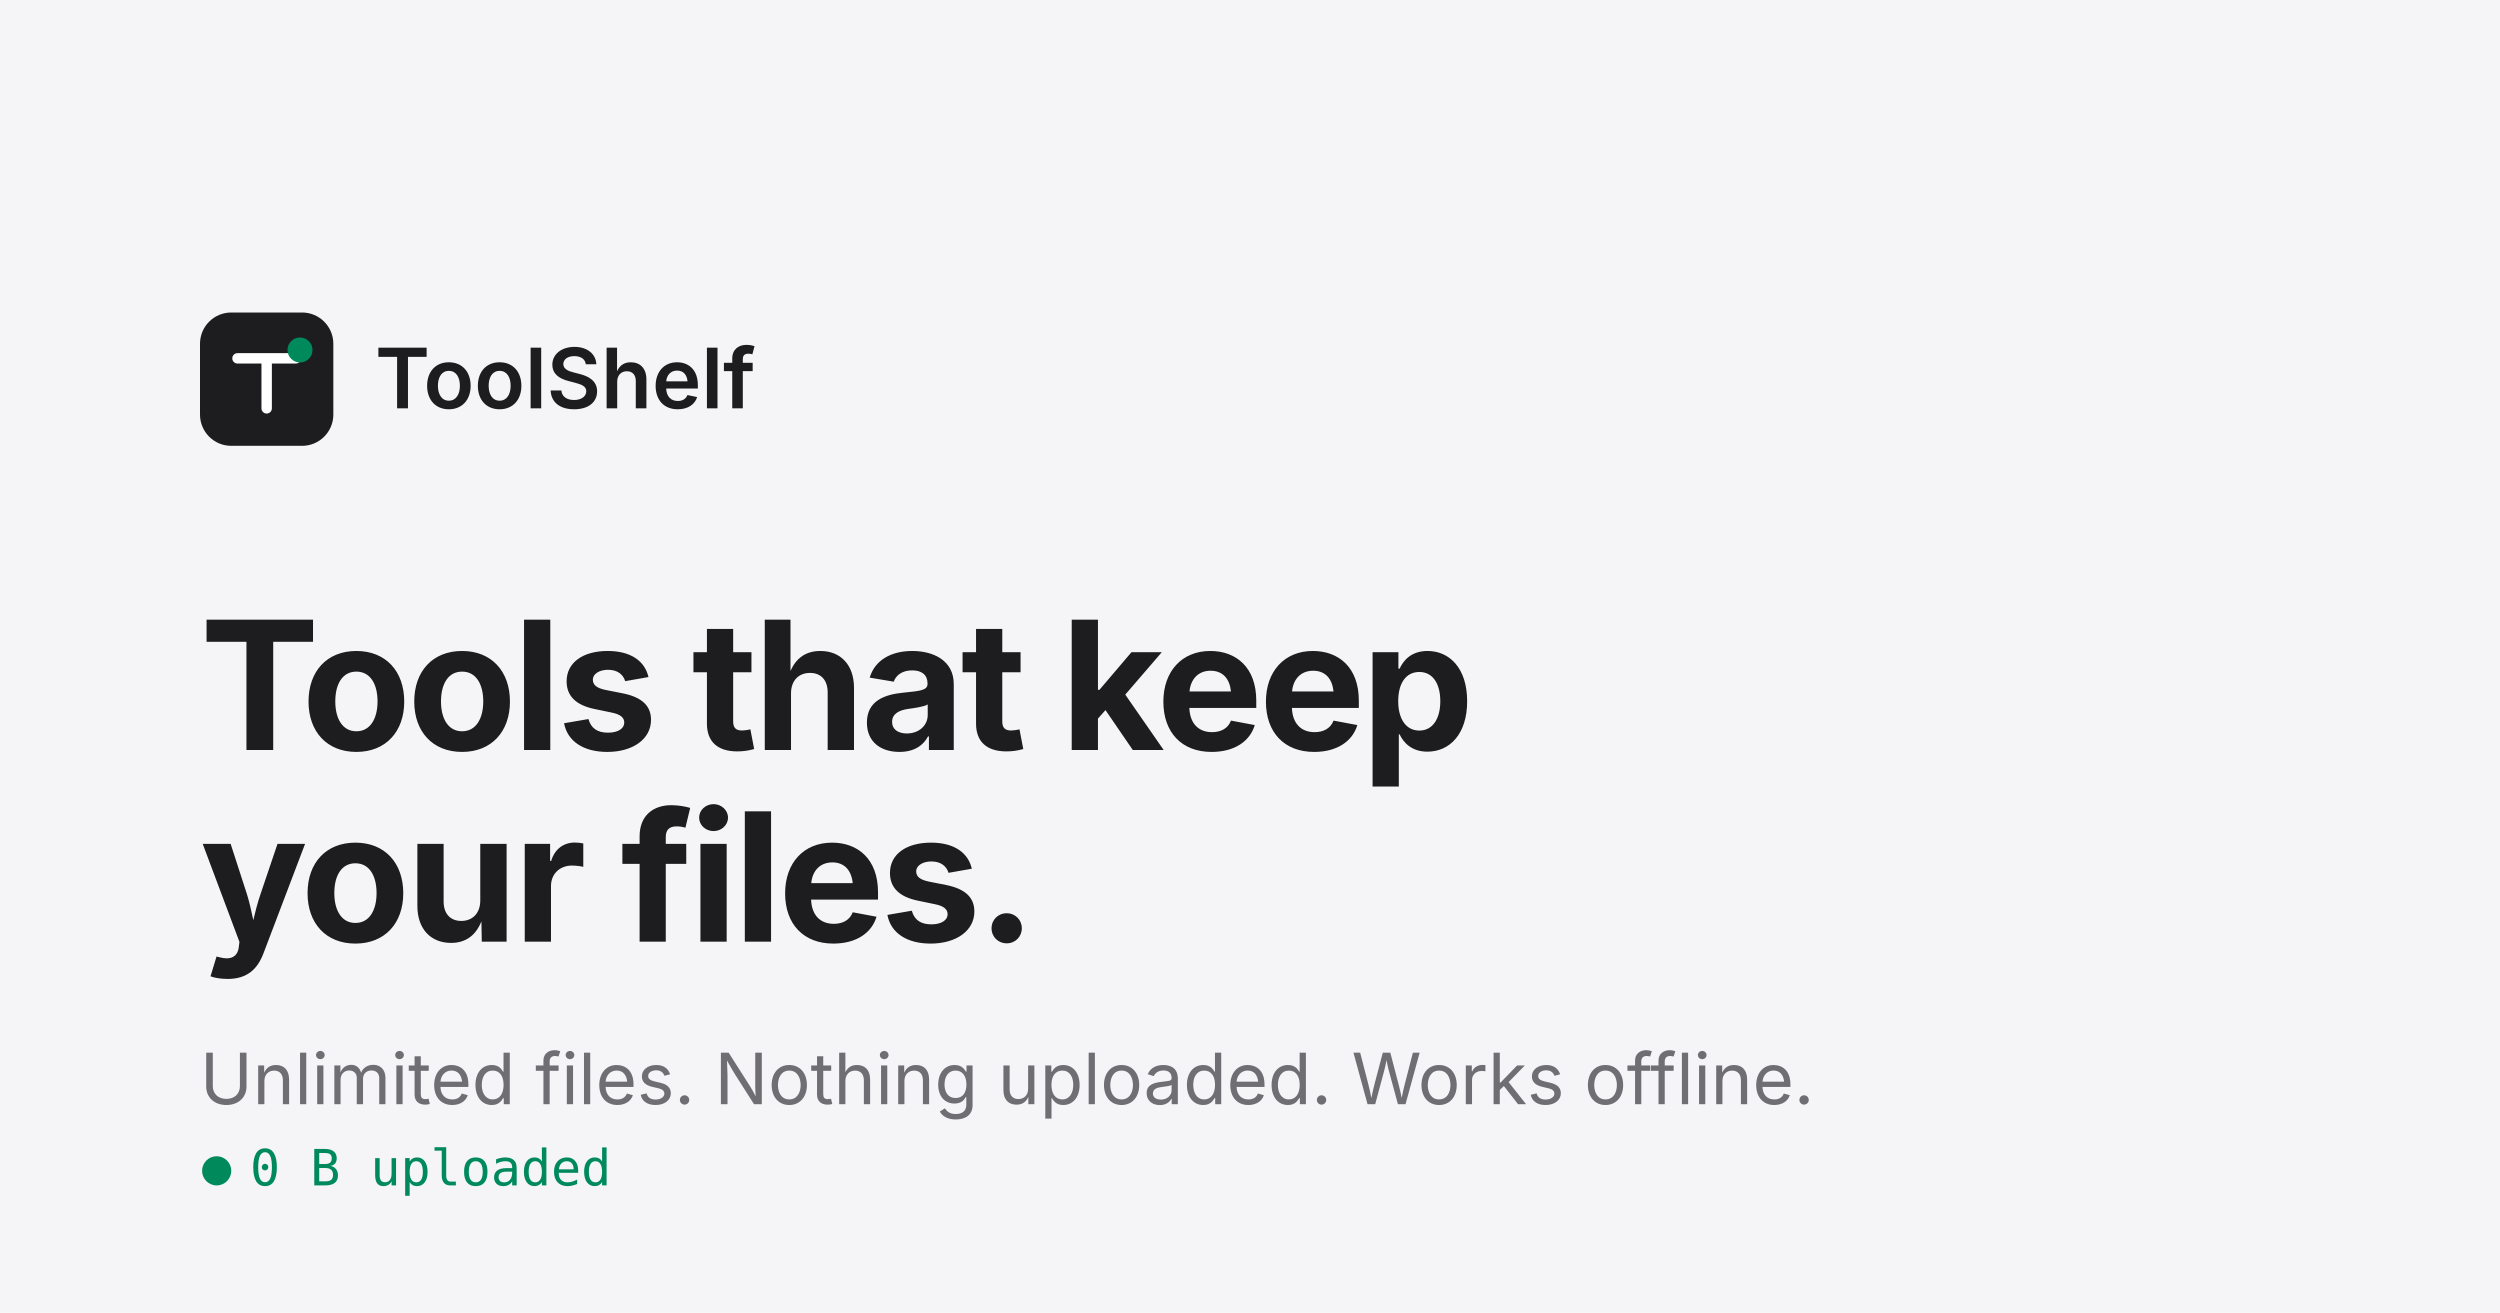
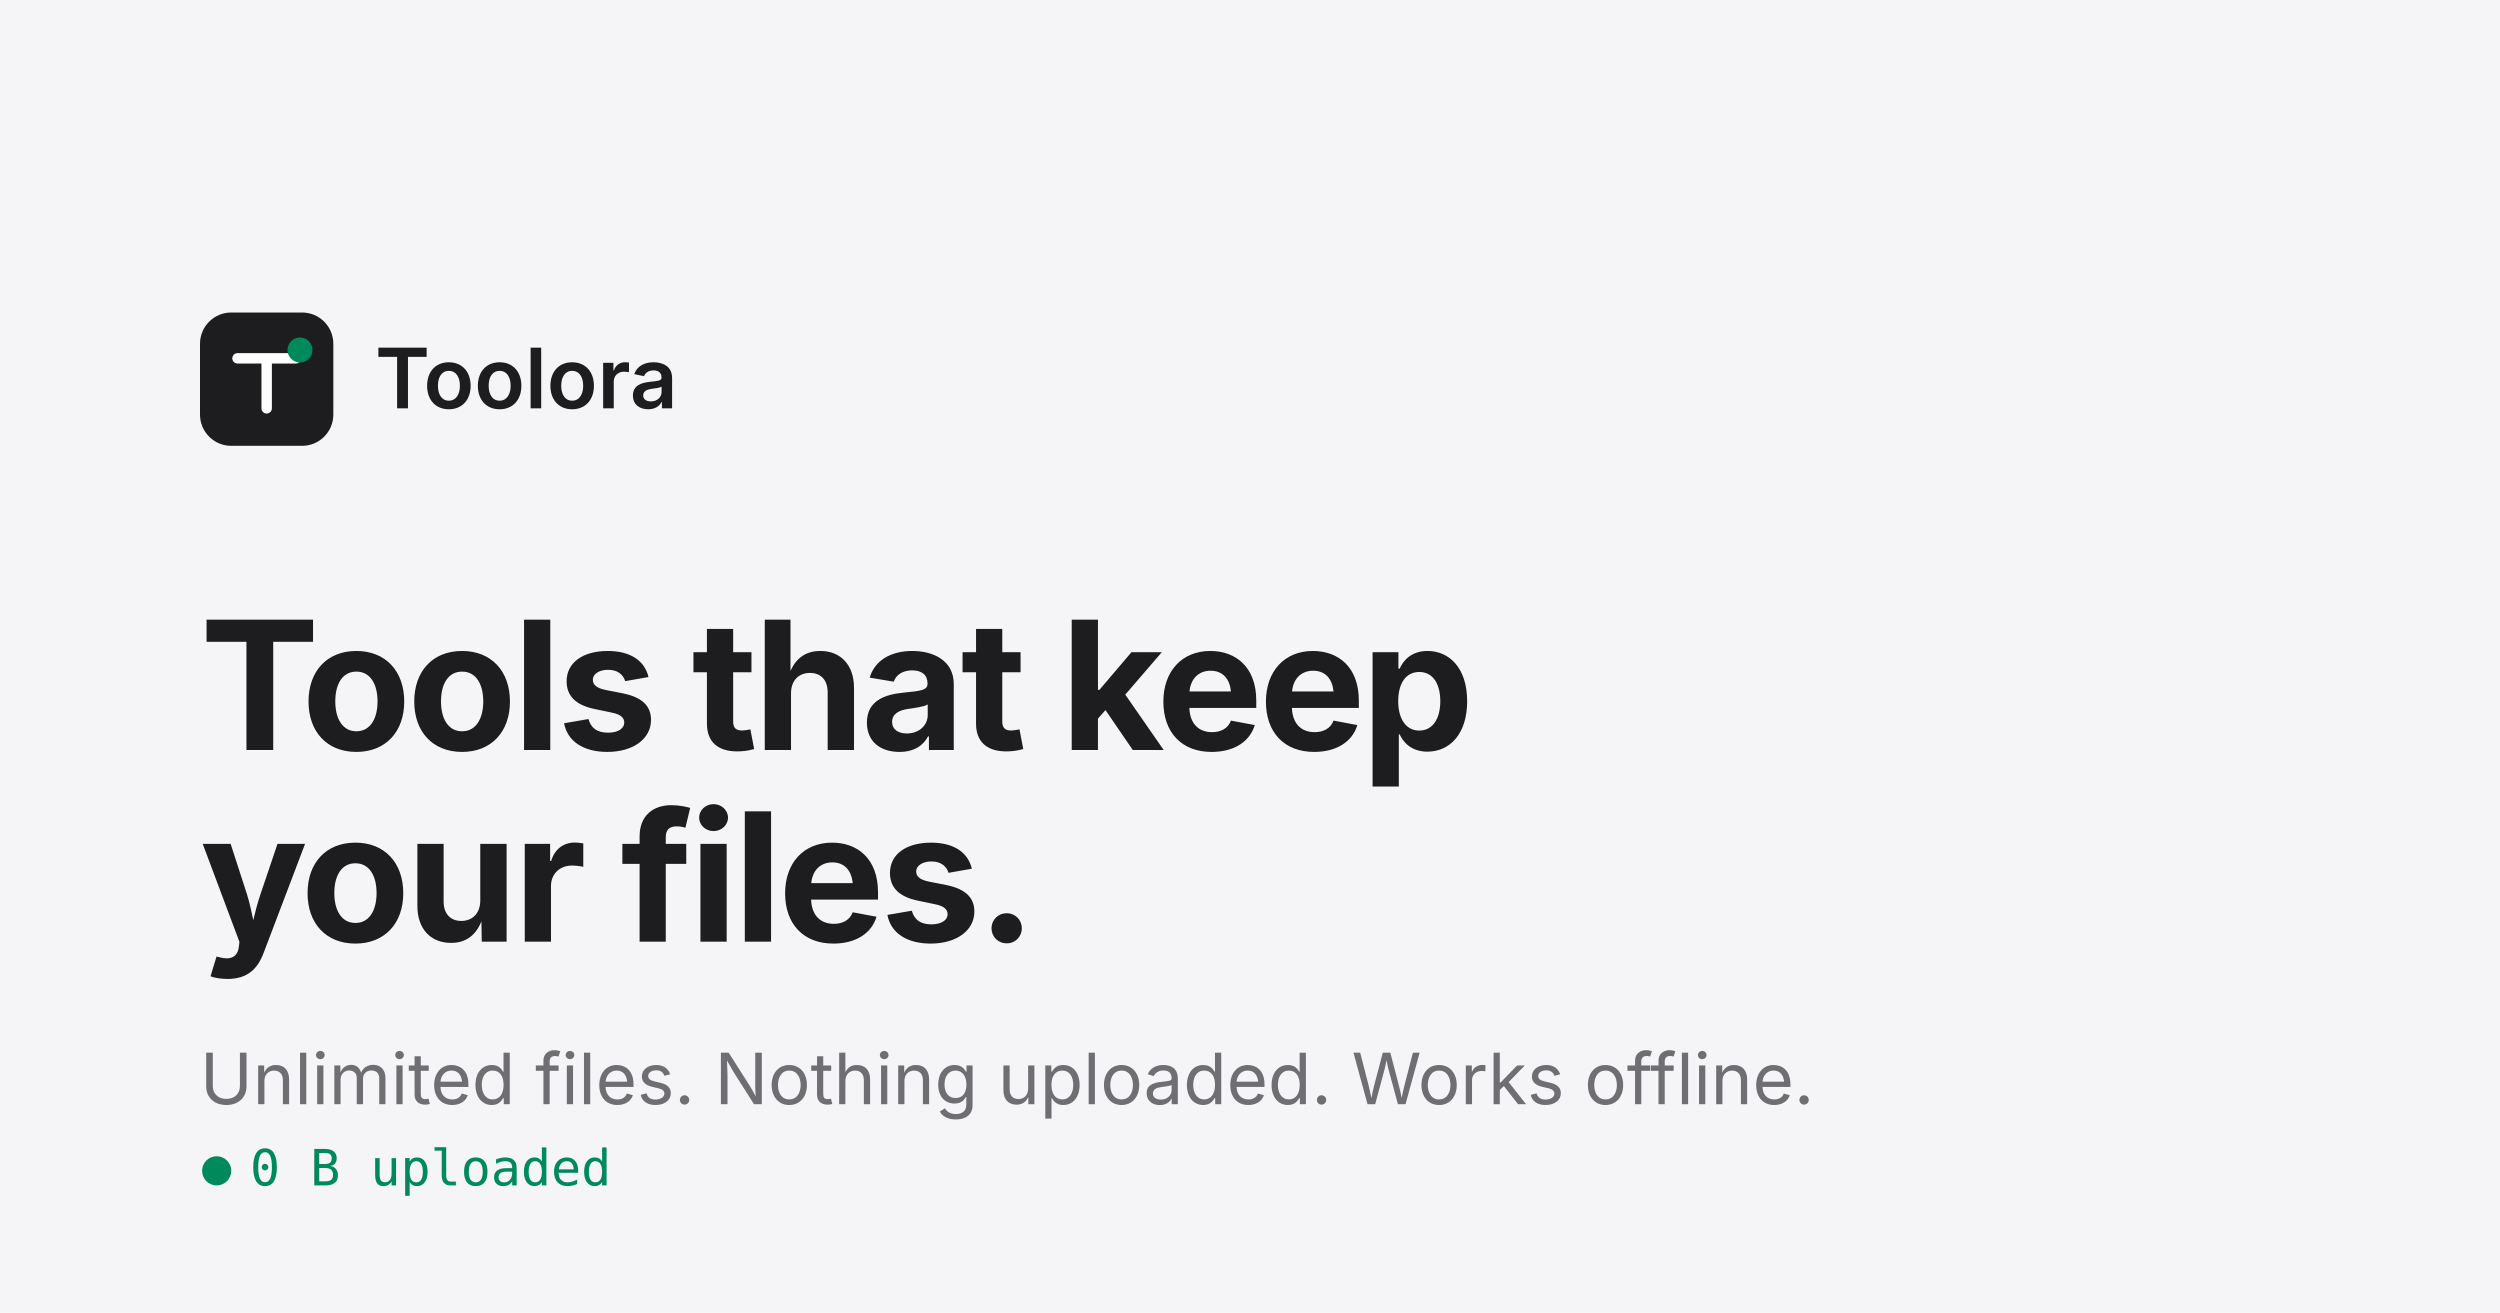
- <svg xmlns="http://www.w3.org/2000/svg" viewBox="0 0 1200 630" role="img" aria-label="ToolShelf">
+ <svg xmlns="http://www.w3.org/2000/svg" viewBox="0 0 1200 630" role="img" aria-label="Toolora">
  <rect width="1200" height="630" fill="#ffffff" />
  <rect x="0" y="0" width="1200" height="630" fill="#f5f5f7" />
  <g transform="translate(96,150)">
    <rect x="0" y="0" width="64" height="64" rx="15" fill="#1d1d1f" />
    <path d="M18 22h28M32 22v24" stroke="#fff" stroke-width="5" stroke-linecap="round" />
    <circle cx="48" cy="18" r="6" fill="#008a5c" />
-     <text x="84" y="46" font-family="Inter,sans-serif" font-size="40" font-weight="600" fill="#1d1d1f">ToolShelf</text>
+     <text x="84" y="46" font-family="Inter,sans-serif" font-size="40" font-weight="600" fill="#1d1d1f">Toolora</text>
  </g>
  <text x="96" y="360" font-family="Inter,sans-serif" font-size="86" font-weight="700" fill="#1d1d1f" letter-spacing="-2">Tools that keep</text>
  <text x="96" y="452" font-family="Inter,sans-serif" font-size="86" font-weight="700" fill="#1d1d1f" letter-spacing="-2">your files.</text>
  <text x="96" y="530" font-family="Inter,sans-serif" font-size="34" fill="#6e6e73">Unlimited files. Nothing uploaded. Works offline.</text>
  <g transform="translate(96,556)">
    <circle cx="8" cy="6" r="7" fill="#008a5c" />
    <text x="24" y="13" font-family="'Geist Mono',monospace" font-size="24" fill="#008a5c">0 B uploaded</text>
  </g>
</svg>
